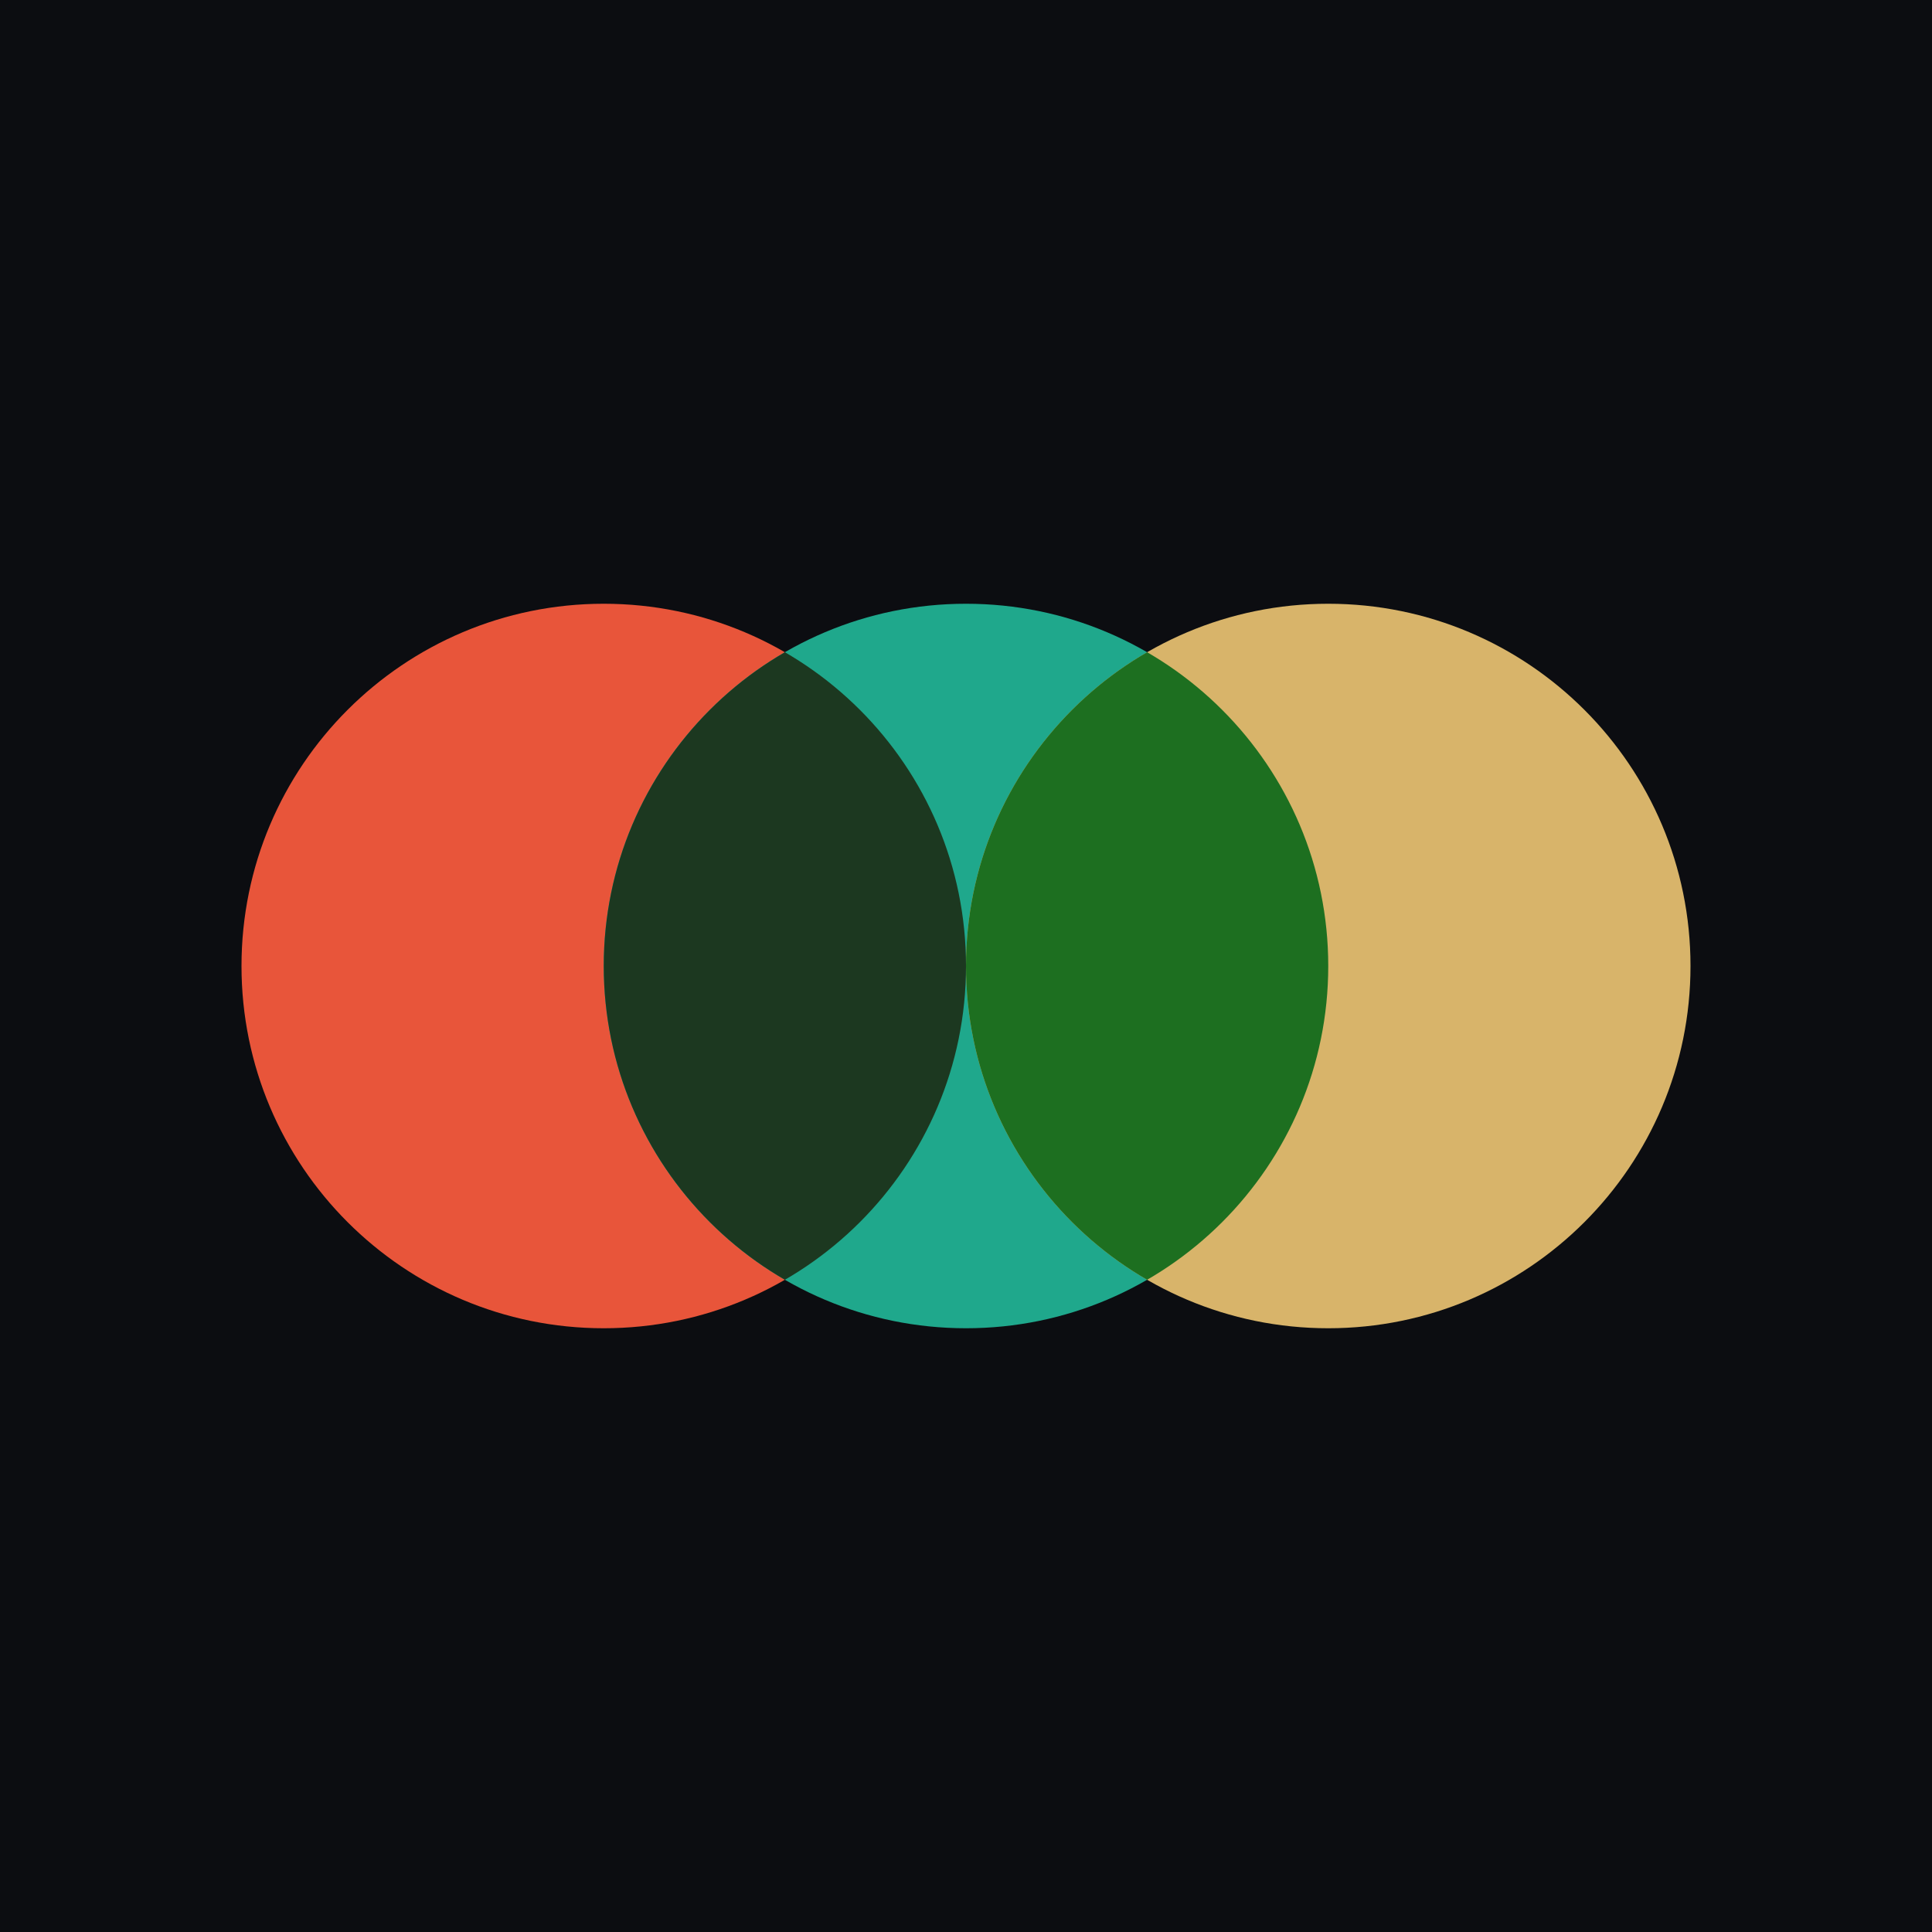
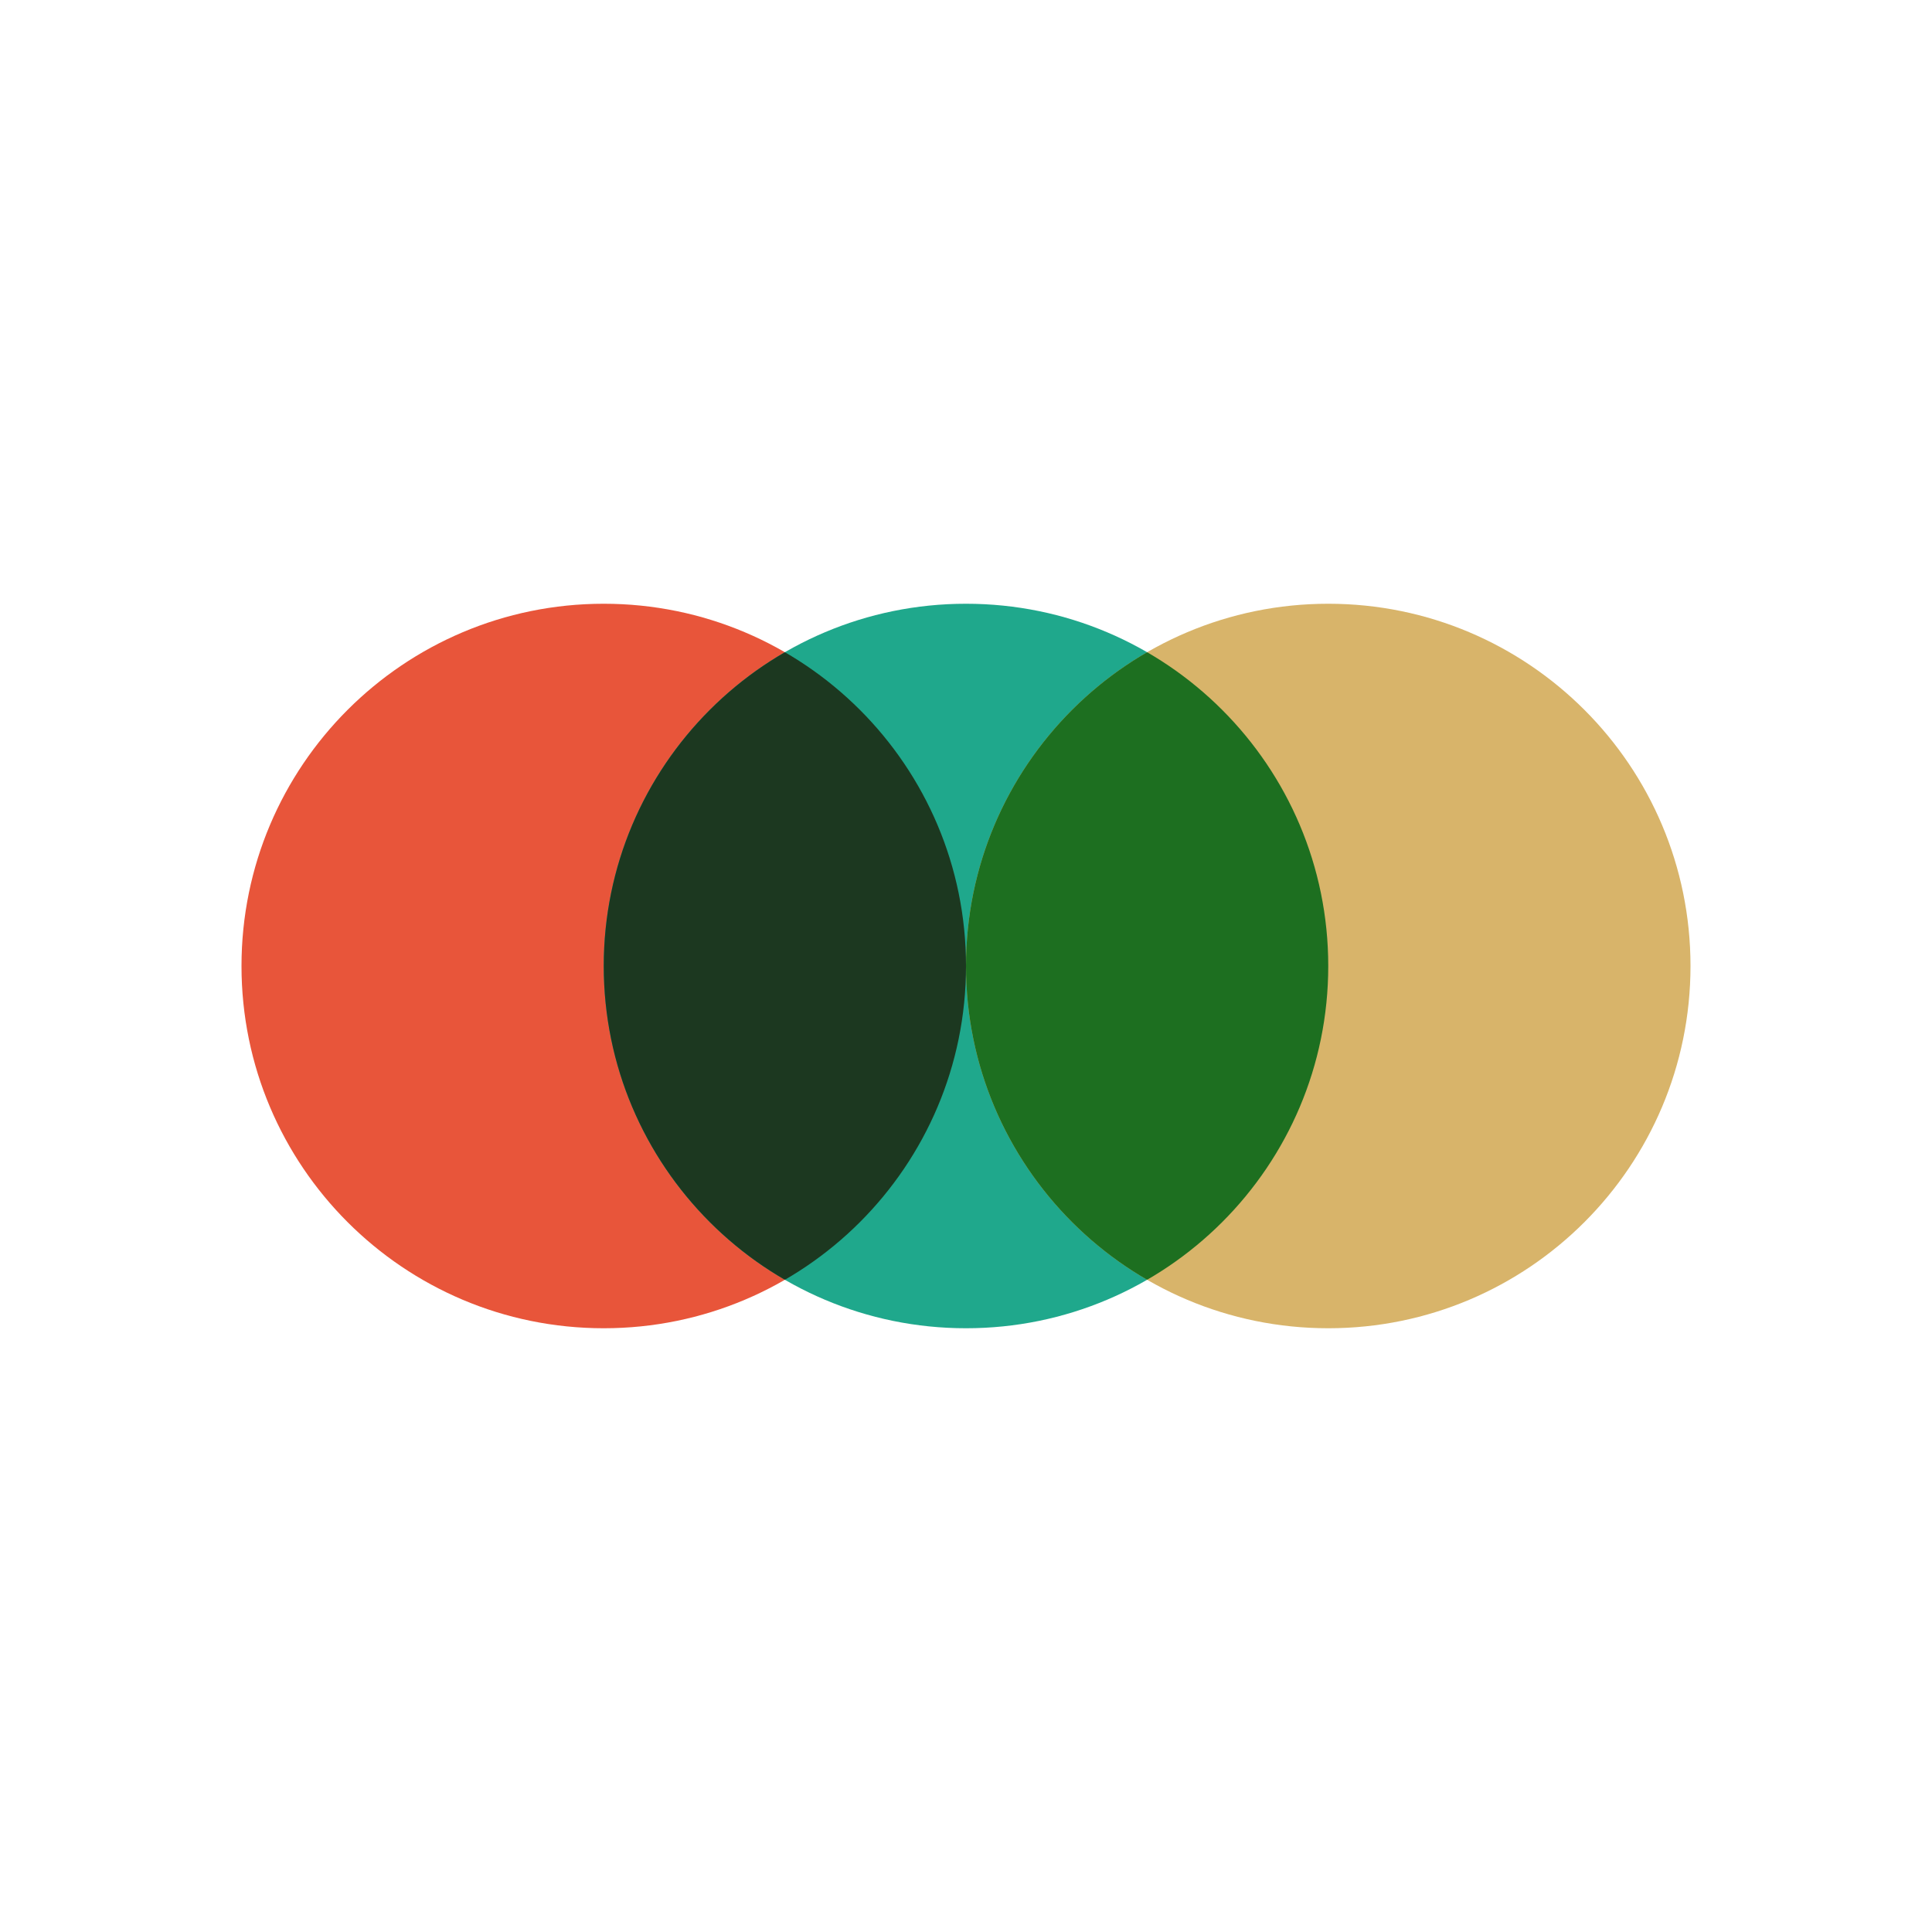
<svg xmlns="http://www.w3.org/2000/svg" width="512" height="512" viewBox="0 0 512 512" role="img">
-   <rect width="512" height="512" fill="#0C0D11" />
  <defs>
    <clipPath id="icon-red">
      <circle cx="150" cy="115" r="40" />
    </clipPath>
    <clipPath id="icon-teal">
      <circle cx="190" cy="115" r="40" />
    </clipPath>
  </defs>
  <g transform="translate(-200 -20) scale(2.4)">
    <circle cx="150" cy="115" r="40" fill="#E8553A" />
    <circle cx="190" cy="115" r="40" fill="#1FA88C" />
    <circle cx="230" cy="115" r="40" fill="#D8B46A" />
    <circle cx="190" cy="115" r="40" fill="#1C3820" clip-path="url(#icon-red)" />
    <circle cx="230" cy="115" r="40" fill="#1D6F20" clip-path="url(#icon-teal)" />
  </g>
</svg>
